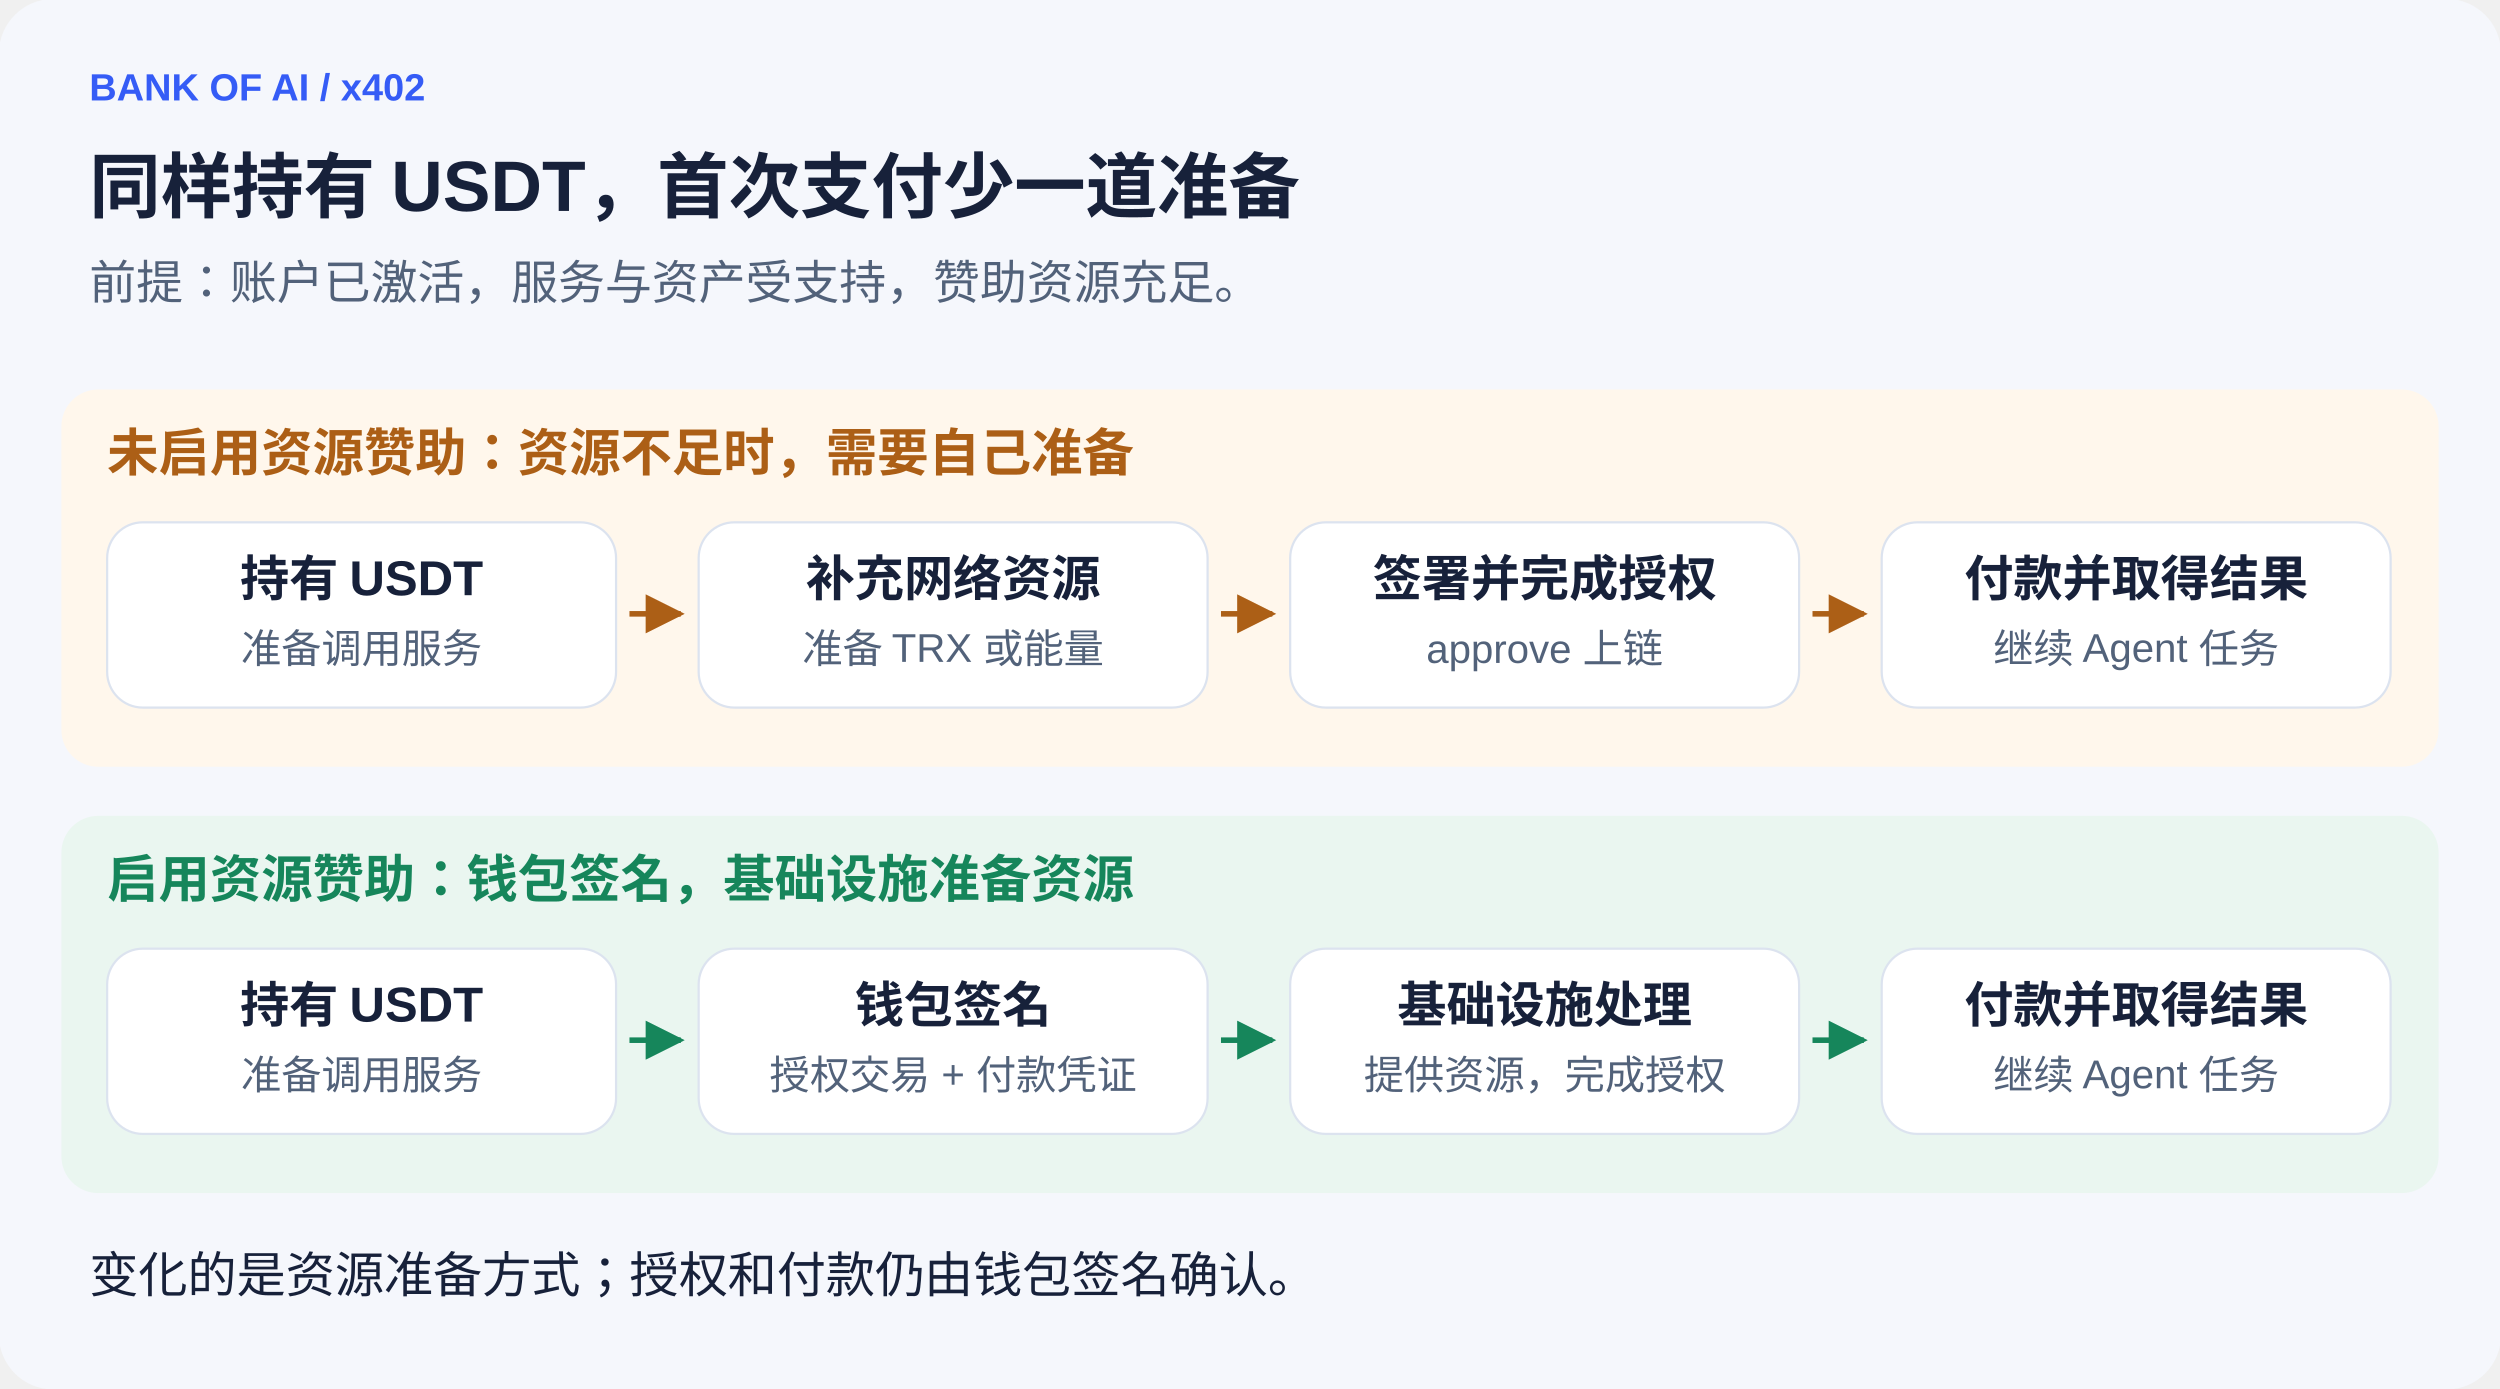
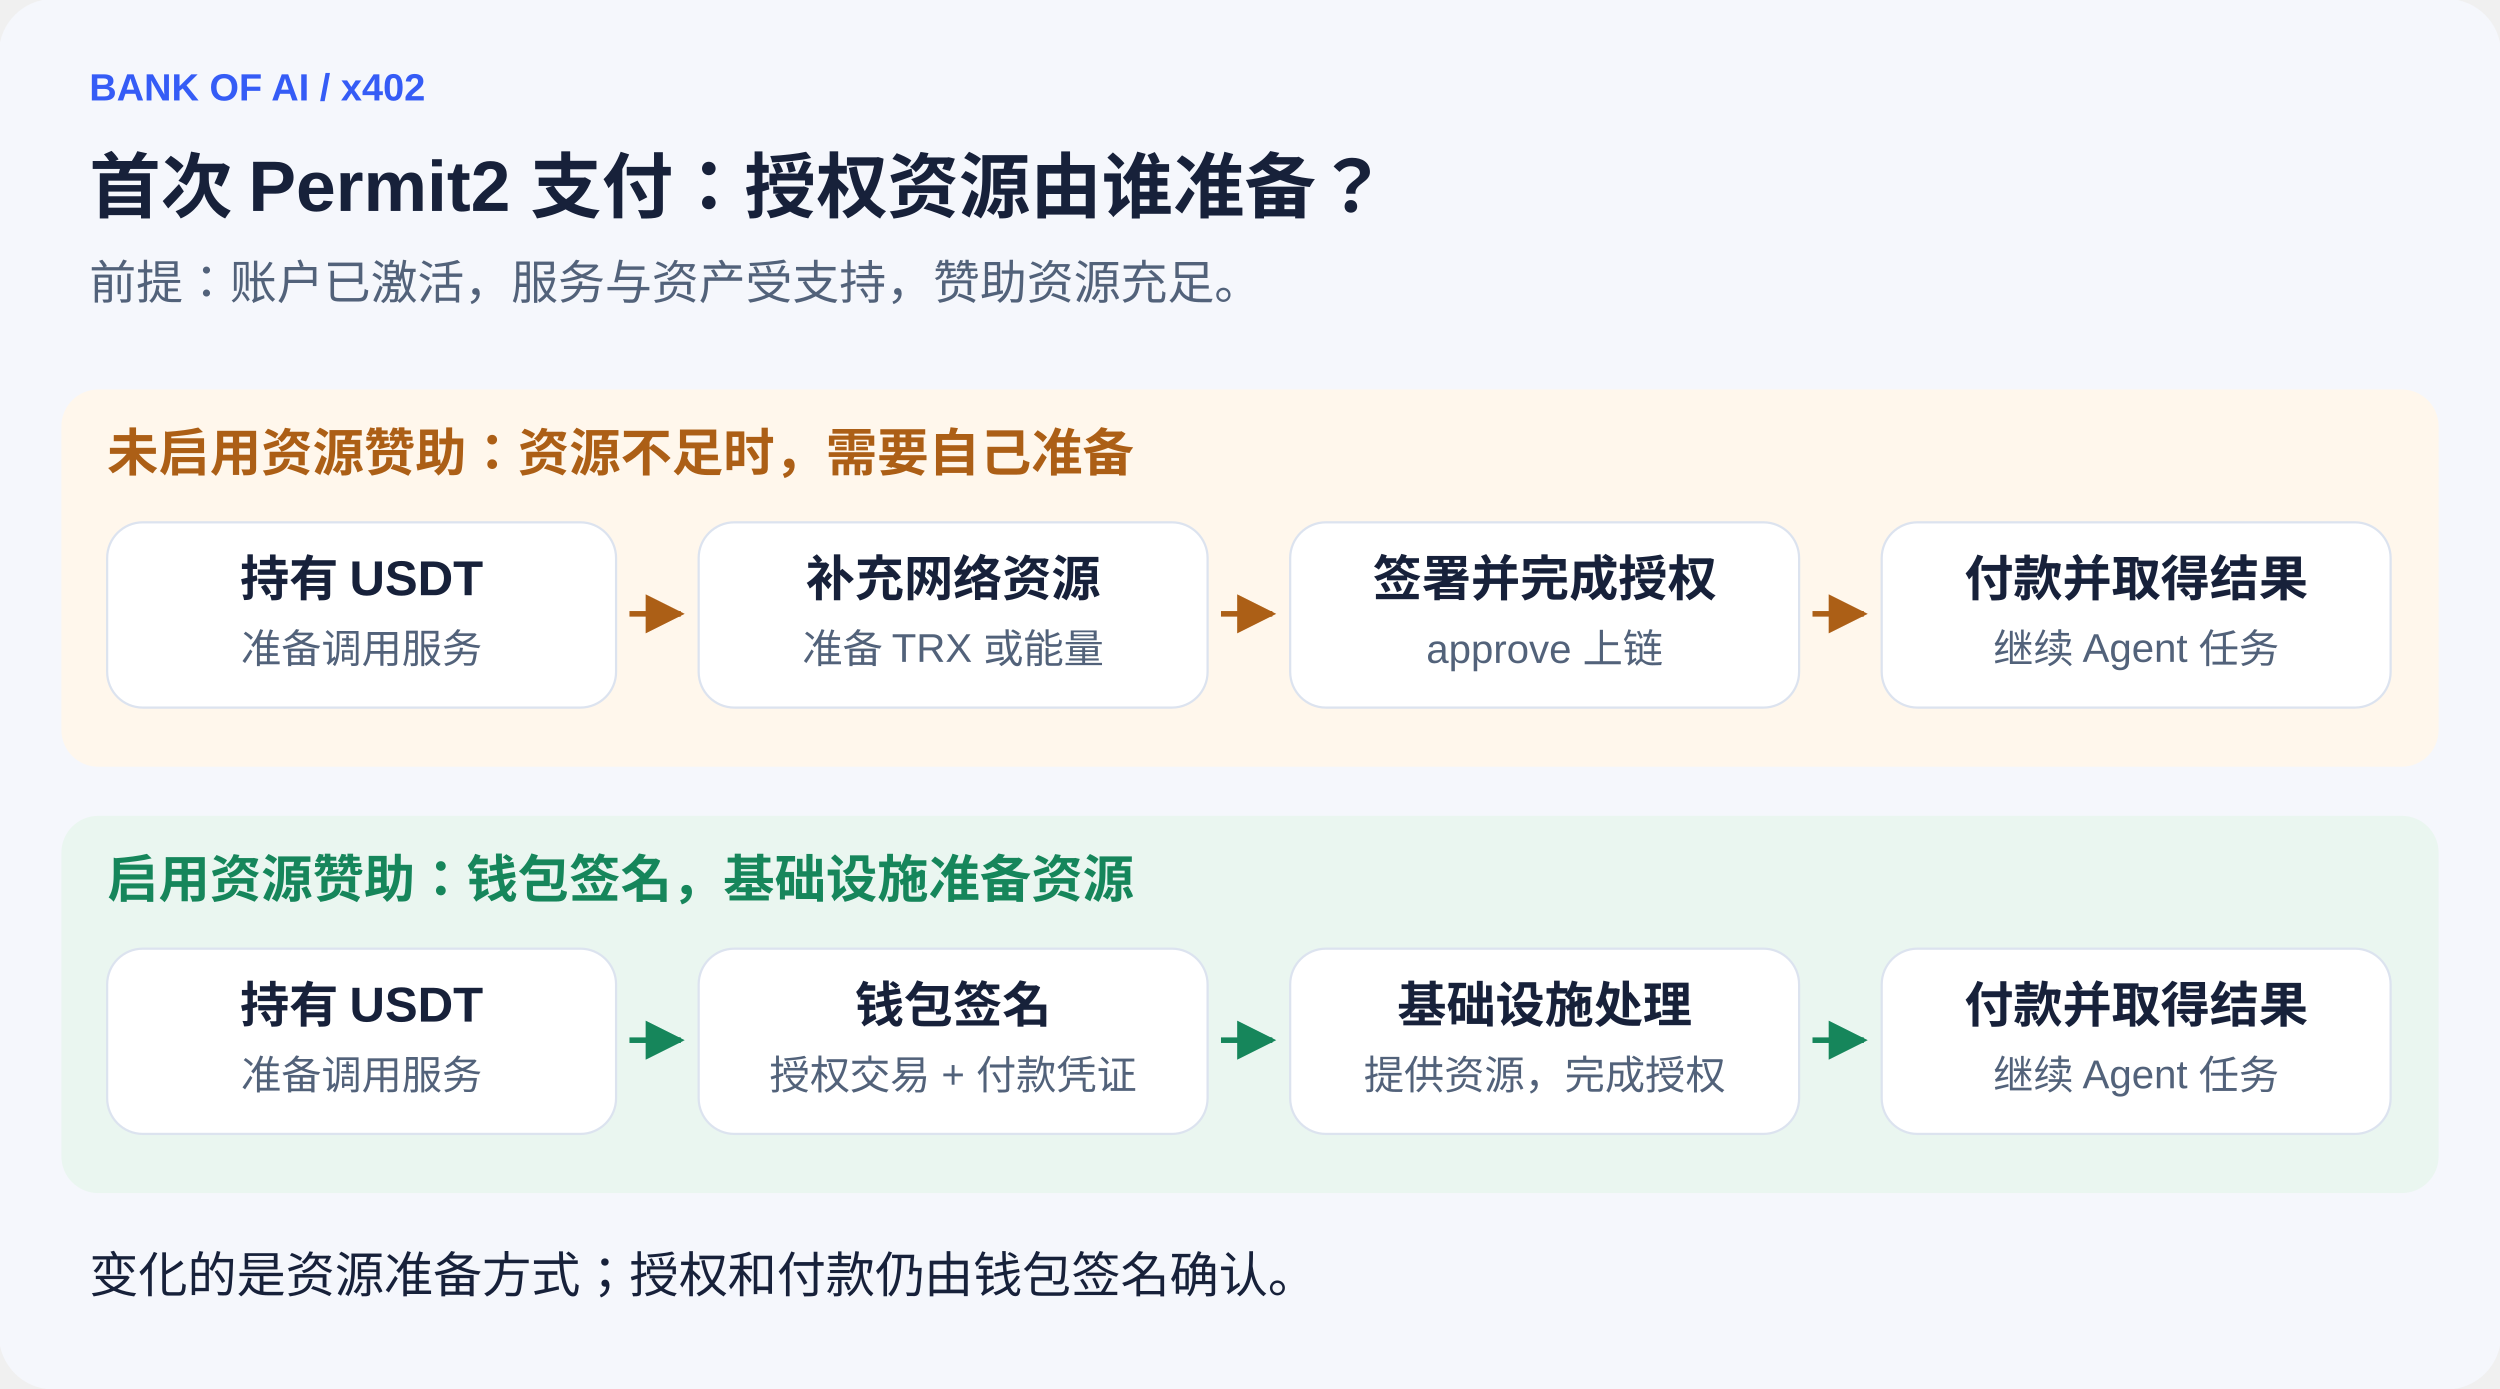
<svg xmlns="http://www.w3.org/2000/svg" width="1120" height="622" viewBox="0 0 1120 622" role="img" aria-labelledby="title desc" font-family="PingFang SC, Microsoft YaHei, Arial, sans-serif">
  <defs>
    <marker id="b" viewBox="0 0 10 10" refX="9" refY="5" markerWidth="7" markerHeight="7" orient="auto">
      <path d="M0 0 L10 5 L0 10 Z" fill="#355CF6" />
    </marker>
    <marker id="g" viewBox="0 0 10 10" refX="9" refY="5" markerWidth="7" markerHeight="7" orient="auto">
      <path d="M0 0 L10 5 L0 10 Z" fill="#16865B" />
    </marker>
    <marker id="a" viewBox="0 0 10 10" refX="9" refY="5" markerWidth="7" markerHeight="7" orient="auto">
      <path d="M0 0 L10 5 L0 10 Z" fill="#AC5F16" />
    </marker>
  </defs>
  <rect x="0" y="0" width="1120" height="622" rx="24" fill="#F5F7FC" stroke="#F5F7FC" />
  <text x="40" y="45" font-size="17" fill="#355CF6" font-weight="600" text-anchor="start">BANK OF AI  /  x402</text>
-   <text x="40" y="95" font-size="32" fill="#17213A" font-weight="600" text-anchor="start">同样持有 USDT，首次支付少一道准备</text>
+   <text x="40" y="95" font-size="32" fill="#17213A" font-weight="600" text-anchor="start">首次 Permit2 支付：授权资源由谁准备？</text>
  <text x="40" y="134" font-size="21" fill="#52627A" font-weight="400" text-anchor="start">前提：账户已激活，服务与资产受支持，赞助资源充足。</text>
  <rect x="28" y="175" width="1064" height="168" rx="16" fill="#FFF7EC" stroke="#FFF7EC" />
  <text x="48" y="211" font-size="23" fill="#AC5F16" font-weight="600" text-anchor="start">未启用资源赞助：资源不足时，需要自己准备</text>
  <rect x="48" y="234" width="228" height="83" rx="16" fill="white" stroke="#DCE3EF" />
  <text x="162" y="267" font-size="22" fill="#17213A" font-weight="600" text-anchor="middle">持有 USDT</text>
  <text x="162" y="297" font-size="18" fill="#52627A" font-weight="400" text-anchor="middle">准备调用服务</text>
  <path d="M282,275 L305,275" fill="none" stroke="#AC5F16" stroke-width="2.5" marker-end="url(#a)" />
  <rect x="313" y="234" width="228" height="83" rx="16" fill="white" stroke="#DCE3EF" />
  <text x="427" y="267" font-size="22" fill="#17213A" font-weight="600" text-anchor="middle">补充网络资源</text>
  <text x="427" y="297" font-size="18" fill="#52627A" font-weight="400" text-anchor="middle">准备 TRX 或能量</text>
  <path d="M547,275 L570,275" fill="none" stroke="#AC5F16" stroke-width="2.5" marker-end="url(#a)" />
  <rect x="578" y="234" width="228" height="83" rx="16" fill="white" stroke="#DCE3EF" />
  <text x="692" y="267" font-size="22" fill="#17213A" font-weight="600" text-anchor="middle">签署并完成授权</text>
  <text x="692" y="297" font-size="18" fill="#52627A" font-weight="400" text-anchor="middle">approve 上链</text>
  <path d="M812,275 L835,275" fill="none" stroke="#AC5F16" stroke-width="2.5" marker-end="url(#a)" />
  <rect x="843" y="234" width="228" height="83" rx="16" fill="white" stroke="#DCE3EF" />
  <text x="957" y="267" font-size="22" fill="#17213A" font-weight="600" text-anchor="middle">付款并取得结果</text>
  <text x="957" y="297" font-size="18" fill="#52627A" font-weight="400" text-anchor="middle">继续 Agent 任务</text>
  <rect x="28" y="366" width="1064" height="168" rx="16" fill="#EAF6F0" stroke="#EAF6F0" />
  <text x="48" y="402" font-size="23" fill="#16865B" font-weight="600" text-anchor="start">启用资源赞助：钱包签名，基础设施准备资源</text>
  <rect x="48" y="425" width="228" height="83" rx="16" fill="white" stroke="#DCE3EF" />
  <text x="162" y="458" font-size="22" fill="#17213A" font-weight="600" text-anchor="middle">持有 USDT</text>
  <text x="162" y="488" font-size="18" fill="#52627A" font-weight="400" text-anchor="middle">准备调用服务</text>
  <path d="M282,466 L305,466" fill="none" stroke="#16865B" stroke-width="2.5" marker-end="url(#g)" />
  <rect x="313" y="425" width="228" height="83" rx="16" fill="white" stroke="#DCE3EF" />
  <text x="427" y="458" font-size="22" fill="#17213A" font-weight="600" text-anchor="middle">钱包签名</text>
  <text x="427" y="488" font-size="18" fill="#52627A" font-weight="400" text-anchor="middle">授权交易 + 付款凭证</text>
  <path d="M547,466 L570,466" fill="none" stroke="#16865B" stroke-width="2.5" marker-end="url(#g)" />
  <rect x="578" y="425" width="228" height="83" rx="16" fill="white" stroke="#DCE3EF" />
  <text x="692" y="458" font-size="22" fill="#17213A" font-weight="600" text-anchor="middle">基础设施处理</text>
  <text x="692" y="488" font-size="18" fill="#52627A" font-weight="400" text-anchor="middle">提供资源，完成授权</text>
  <path d="M812,466 L835,466" fill="none" stroke="#16865B" stroke-width="2.5" marker-end="url(#g)" />
  <rect x="843" y="425" width="228" height="83" rx="16" fill="white" stroke="#DCE3EF" />
  <text x="957" y="458" font-size="22" fill="#17213A" font-weight="600" text-anchor="middle">付款并取得结果</text>
  <text x="957" y="488" font-size="18" fill="#52627A" font-weight="400" text-anchor="middle">继续 Agent 任务</text>
  <text x="40" y="579" font-size="22" fill="#17213A" font-weight="500" text-anchor="start">变化的是资源准备方式；授权和付款仍由钱包签名确认。</text>
</svg>
